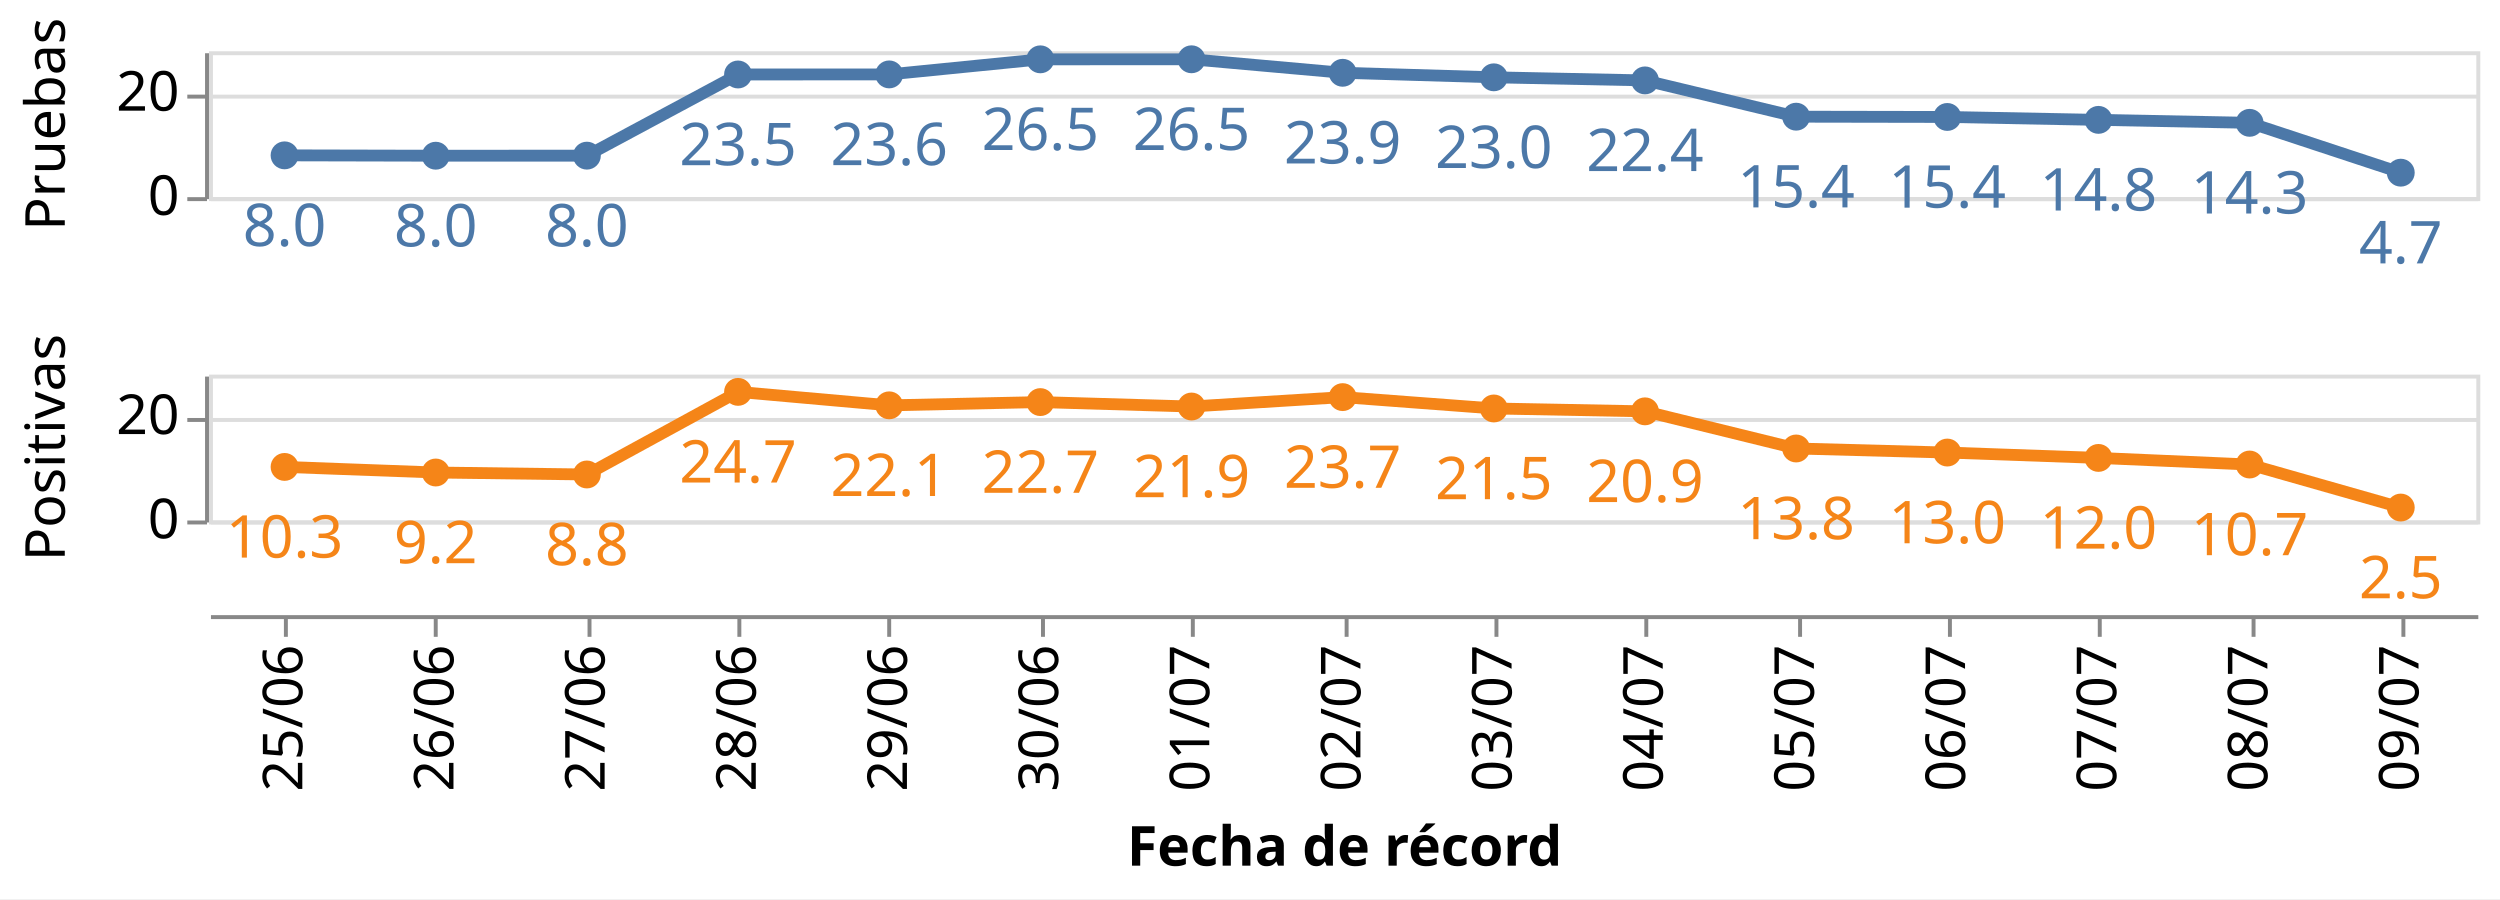
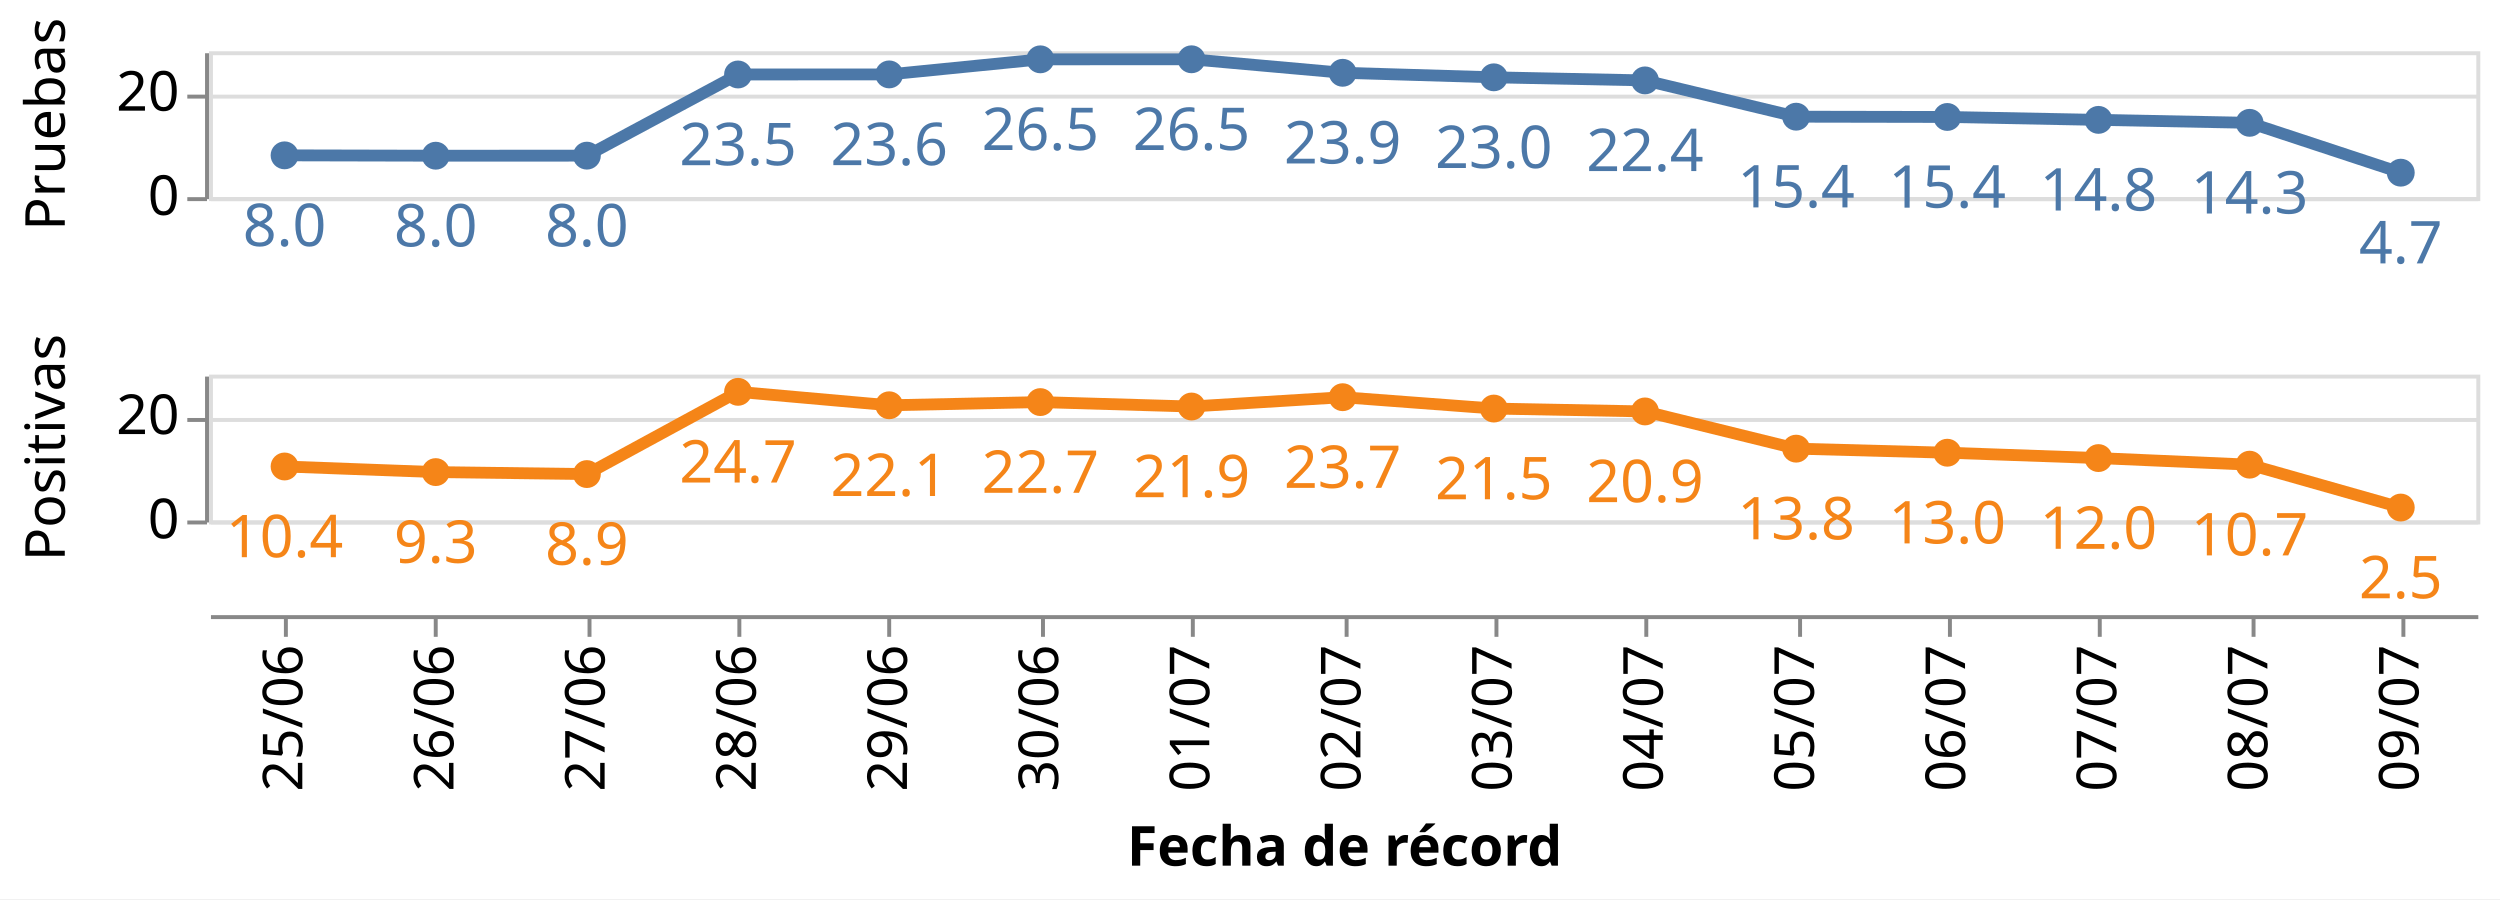
<svg xmlns="http://www.w3.org/2000/svg" class="marks" width="634" height="228" viewBox="0 0 634 228" version="1.1">
  <rect width="634" height="228" style="fill: white;" />
  <g transform="translate(53,13)">
    <g class="mark-group role-frame root">
      <g transform="translate(0,0)">
        <path class="background" d="M0,0h0v0h0Z" style="fill: none;" />
        <g>
          <g class="mark-group role-row-header row_header">
            <g transform="translate(-1,0)">
              <path class="background" d="M0,0h0v37h0Z" style="fill: none;" />
              <g>
                <g class="mark-group role-axis">
                  <g transform="translate(0.5,0.5)">
                    <path class="background" d="M0,0h0v0h0Z" style="pointer-events: none; fill: none;" />
                    <g>
                      <g class="mark-rule role-axis-tick" style="pointer-events: none;">
                        <line transform="translate(0,37)" x2="-5" y2="0" style="fill: none; stroke: #888; stroke-width: 1; opacity: 1;" />
                        <line transform="translate(0,11)" x2="-5" y2="0" style="fill: none; stroke: #888; stroke-width: 1; opacity: 1;" />
                      </g>
                      <g class="mark-text role-axis-label" style="pointer-events: none;">
                        <text text-anchor="end" transform="translate(-7,41)" style="font-family: sans-serif; font-size: 14px; fill: #000; opacity: 1;">0</text>
                        <text text-anchor="end" transform="translate(-7,14.57143)" style="font-family: sans-serif; font-size: 14px; fill: #000; opacity: 1;">20</text>
                      </g>
                      <g class="mark-rule role-axis-domain" style="pointer-events: none;">
                        <line transform="translate(0,37)" x2="0" y2="-37" style="fill: none; stroke: #888; stroke-width: 1; opacity: 1;" />
                      </g>
                    </g>
                    <path class="foreground" d="" style="pointer-events: none; display: none; fill: none;" />
                  </g>
                </g>
                <g class="mark-group role-title">
                  <g transform="translate(-46.57227,18.5)">
                    <path class="background" d="M0,0h0v0h0Z" style="pointer-events: none; fill: none;" />
                    <g>
                      <g class="mark-text role-title-text" style="pointer-events: none;">
                        <text text-anchor="middle" transform="translate(0,0) rotate(-90) translate(0,11)" style="font-family: sans-serif; font-size: 14px; fill: #000; opacity: 1;">Pruebas</text>
                      </g>
                    </g>
                    <path class="foreground" d="" style="pointer-events: none; display: none; fill: none;" />
                  </g>
                </g>
              </g>
              <path class="foreground" d="" style="display: none; fill: none;" />
            </g>
            <g transform="translate(-1,82)">
              <path class="background" d="M0,0h0v37h0Z" style="fill: none;" />
              <g>
                <g class="mark-group role-axis">
                  <g transform="translate(0.5,0.5)">
                    <path class="background" d="M0,0h0v0h0Z" style="pointer-events: none; fill: none;" />
                    <g>
                      <g class="mark-rule role-axis-tick" style="pointer-events: none;">
                        <line transform="translate(0,37)" x2="-5" y2="0" style="fill: none; stroke: #888; stroke-width: 1; opacity: 1;" />
                        <line transform="translate(0,11)" x2="-5" y2="0" style="fill: none; stroke: #888; stroke-width: 1; opacity: 1;" />
                      </g>
                      <g class="mark-text role-axis-label" style="pointer-events: none;">
                        <text text-anchor="end" transform="translate(-7,41)" style="font-family: sans-serif; font-size: 14px; fill: #000; opacity: 1;">0</text>
                        <text text-anchor="end" transform="translate(-7,14.57143)" style="font-family: sans-serif; font-size: 14px; fill: #000; opacity: 1;">20</text>
                      </g>
                      <g class="mark-rule role-axis-domain" style="pointer-events: none;">
                        <line transform="translate(0,37)" x2="0" y2="-37" style="fill: none; stroke: #888; stroke-width: 1; opacity: 1;" />
                      </g>
                    </g>
                    <path class="foreground" d="" style="pointer-events: none; display: none; fill: none;" />
                  </g>
                </g>
                <g class="mark-group role-title">
                  <g transform="translate(-46.57227,18.5)">
                    <path class="background" d="M0,0h0v0h0Z" style="pointer-events: none; fill: none;" />
                    <g>
                      <g class="mark-text role-title-text" style="pointer-events: none;">
                        <text text-anchor="middle" transform="translate(0,0) rotate(-90) translate(0,11)" style="font-family: sans-serif; font-size: 14px; fill: #000; opacity: 1;">Positivas</text>
                      </g>
                    </g>
                    <path class="foreground" d="" style="pointer-events: none; display: none; fill: none;" />
                  </g>
                </g>
              </g>
              <path class="foreground" d="" style="display: none; fill: none;" />
            </g>
          </g>
          <g class="mark-group role-column-footer column_footer">
            <g transform="translate(0,143)">
              <path class="background" d="M0,0h575v0h-575Z" style="fill: none;" />
              <g>
                <g class="mark-group role-axis">
                  <g transform="translate(0.5,0.5)">
                    <path class="background" d="M0,0h0v0h0Z" style="pointer-events: none; fill: none;" />
                    <g>
                      <g class="mark-rule role-axis-tick" style="pointer-events: none;">
                        <line transform="translate(19,0)" x2="0" y2="5" style="fill: none; stroke: #888; stroke-width: 1; opacity: 1;" />
                        <line transform="translate(57,0)" x2="0" y2="5" style="fill: none; stroke: #888; stroke-width: 1; opacity: 1;" />
                        <line transform="translate(96,0)" x2="0" y2="5" style="fill: none; stroke: #888; stroke-width: 1; opacity: 1;" />
                        <line transform="translate(134,0)" x2="0" y2="5" style="fill: none; stroke: #888; stroke-width: 1; opacity: 1;" />
                        <line transform="translate(172,0)" x2="0" y2="5" style="fill: none; stroke: #888; stroke-width: 1; opacity: 1;" />
                        <line transform="translate(211,0)" x2="0" y2="5" style="fill: none; stroke: #888; stroke-width: 1; opacity: 1;" />
                        <line transform="translate(249,0)" x2="0" y2="5" style="fill: none; stroke: #888; stroke-width: 1; opacity: 1;" />
                        <line transform="translate(288,0)" x2="0" y2="5" style="fill: none; stroke: #888; stroke-width: 1; opacity: 1;" />
                        <line transform="translate(326,0)" x2="0" y2="5" style="fill: none; stroke: #888; stroke-width: 1; opacity: 1;" />
                        <line transform="translate(364,0)" x2="0" y2="5" style="fill: none; stroke: #888; stroke-width: 1; opacity: 1;" />
                        <line transform="translate(403,0)" x2="0" y2="5" style="fill: none; stroke: #888; stroke-width: 1; opacity: 1;" />
                        <line transform="translate(441,0)" x2="0" y2="5" style="fill: none; stroke: #888; stroke-width: 1; opacity: 1;" />
                        <line transform="translate(479,0)" x2="0" y2="5" style="fill: none; stroke: #888; stroke-width: 1; opacity: 1;" />
                        <line transform="translate(518,0)" x2="0" y2="5" style="fill: none; stroke: #888; stroke-width: 1; opacity: 1;" />
                        <line transform="translate(556,0)" x2="0" y2="5" style="fill: none; stroke: #888; stroke-width: 1; opacity: 1;" />
                      </g>
                      <g class="mark-text role-axis-label" style="pointer-events: none;">
                        <text text-anchor="end" transform="translate(19.16667,7) rotate(270) translate(0,4)" style="font-family: sans-serif; font-size: 14px; fill: #000; opacity: 1;">25/06</text>
                        <text text-anchor="end" transform="translate(57.5,7) rotate(270) translate(0,4)" style="font-family: sans-serif; font-size: 14px; fill: #000; opacity: 1;">26/06</text>
                        <text text-anchor="end" transform="translate(95.83333,7) rotate(270) translate(0,4)" style="font-family: sans-serif; font-size: 14px; fill: #000; opacity: 1;">27/06</text>
                        <text text-anchor="end" transform="translate(134.1667,7) rotate(270) translate(0,4)" style="font-family: sans-serif; font-size: 14px; fill: #000; opacity: 1;">28/06</text>
                        <text text-anchor="end" transform="translate(172.5,7) rotate(270) translate(0,4)" style="font-family: sans-serif; font-size: 14px; fill: #000; opacity: 1;">29/06</text>
                        <text text-anchor="end" transform="translate(210.8333,7) rotate(270) translate(0,4)" style="font-family: sans-serif; font-size: 14px; fill: #000; opacity: 1;">30/06</text>
                        <text text-anchor="end" transform="translate(249.1667,7) rotate(270) translate(0,4)" style="font-family: sans-serif; font-size: 14px; fill: #000; opacity: 1;">01/07</text>
                        <text text-anchor="end" transform="translate(287.5,7) rotate(270) translate(0,4)" style="font-family: sans-serif; font-size: 14px; fill: #000; opacity: 1;">02/07</text>
                        <text text-anchor="end" transform="translate(325.8333,7) rotate(270) translate(0,4)" style="font-family: sans-serif; font-size: 14px; fill: #000; opacity: 1;">03/07</text>
                        <text text-anchor="end" transform="translate(364.1667,7) rotate(270) translate(0,4)" style="font-family: sans-serif; font-size: 14px; fill: #000; opacity: 1;">04/07</text>
                        <text text-anchor="end" transform="translate(402.5,7) rotate(270) translate(0,4)" style="font-family: sans-serif; font-size: 14px; fill: #000; opacity: 1;">05/07</text>
                        <text text-anchor="end" transform="translate(440.8333,7) rotate(270) translate(0,4)" style="font-family: sans-serif; font-size: 14px; fill: #000; opacity: 1;">06/07</text>
                        <text text-anchor="end" transform="translate(479.1667,7) rotate(270) translate(0,4)" style="font-family: sans-serif; font-size: 14px; fill: #000; opacity: 1;">07/07</text>
                        <text text-anchor="end" transform="translate(517.5,7) rotate(270) translate(0,4)" style="font-family: sans-serif; font-size: 14px; fill: #000; opacity: 1;">08/07</text>
                        <text text-anchor="end" transform="translate(555.8333,7) rotate(270) translate(0,4)" style="font-family: sans-serif; font-size: 14px; fill: #000; opacity: 1;">09/07</text>
                      </g>
                      <g class="mark-rule role-axis-domain" style="pointer-events: none;">
                        <line transform="translate(0,0)" x2="575" y2="0" style="fill: none; stroke: #888; stroke-width: 1; opacity: 1;" />
                      </g>
                      <g class="mark-text role-axis-title" style="pointer-events: none;">
                        <text text-anchor="middle" transform="translate(287.5,63.03418)" style="font-family: sans-serif; font-size: 14px; font-weight: bold; fill: #000; opacity: 1;">Fecha de récord</text>
                      </g>
                    </g>
                    <path class="foreground" d="" style="pointer-events: none; display: none; fill: none;" />
                  </g>
                </g>
              </g>
              <path class="foreground" d="" style="display: none; fill: none;" />
            </g>
          </g>
          <g class="mark-group role-scope cell">
            <g transform="translate(0,0)">
              <path class="background" d="M0.5,0.5h575v37h-575Z" style="fill: none; stroke: #ddd;" />
              <g>
                <g class="mark-group role-axis">
                  <g transform="translate(0.5,0.5)">
                    <path class="background" d="M0,0h0v0h0Z" style="pointer-events: none; fill: none;" />
                    <g>
                      <g class="mark-rule role-axis-grid" style="pointer-events: none;">
                        <line transform="translate(0,37)" x2="575" y2="0" style="fill: none; stroke: #ddd; stroke-width: 1; opacity: 1;" />
                        <line transform="translate(0,11)" x2="575" y2="0" style="fill: none; stroke: #ddd; stroke-width: 1; opacity: 1;" />
                      </g>
                    </g>
                    <path class="foreground" d="" style="pointer-events: none; display: none; fill: none;" />
                  </g>
                </g>
                <g class="mark-group role-scope child_layer_0_layer_0_pathgroup">
                  <g transform="translate(0,0)">
                    <path class="background" d="M0,0h575v37h-575Z" style="fill: none;" />
                    <g>
                      <g class="mark-line role-mark child_layer_0_layer_0_marks">
-                         <path d="M19.167,26.396L57.5,26.488L95.833,26.472L134.167,5.889L172.5,5.87L210.833,2.048L249.167,2.035L287.5,5.46L325.833,6.607L364.167,7.39L402.5,16.591L440.833,16.661L479.167,17.399L517.5,18.148L555.833,30.791" style="fill: none; stroke: #4c78a8; stroke-width: 3;" />
+                         <path d="M19.167,26.395L57.5,26.487L95.833,26.471L134.167,5.888L172.5,5.87L210.833,2.048L249.167,2.035L287.5,5.46L325.833,6.608L364.167,7.39L402.5,16.591L440.833,16.662L479.167,17.4L517.5,18.149L555.833,30.791" style="fill: none; stroke: #4c78a8; stroke-width: 3;" />
                      </g>
                    </g>
                    <path class="foreground" d="" style="display: none; fill: none;" />
                  </g>
                </g>
                <g class="mark-symbol role-mark child_layer_0_layer_1_marks">
                  <path transform="translate(555.8333,30.79083)" d="M3.536,0A3.536,3.536,0,1,1,-3.536,0A3.536,3.536,0,1,1,3.536,0" style="fill: #4c78a8; stroke-width: 2; opacity: 1;" />
-                   <path transform="translate(517.5,18.14827)" d="M3.536,0A3.536,3.536,0,1,1,-3.536,0A3.536,3.536,0,1,1,3.536,0" style="fill: #4c78a8; stroke-width: 2; opacity: 1;" />
-                   <path transform="translate(479.1667,17.39927)" d="M3.536,0A3.536,3.536,0,1,1,-3.536,0A3.536,3.536,0,1,1,3.536,0" style="fill: #4c78a8; stroke-width: 2; opacity: 1;" />
-                   <path transform="translate(440.8333,16.66099)" d="M3.536,0A3.536,3.536,0,1,1,-3.536,0A3.536,3.536,0,1,1,3.536,0" style="fill: #4c78a8; stroke-width: 2; opacity: 1;" />
-                   <path transform="translate(402.5,16.59055)" d="M3.536,0A3.536,3.536,0,1,1,-3.536,0A3.536,3.536,0,1,1,3.536,0" style="fill: #4c78a8; stroke-width: 2; opacity: 1;" />
-                   <path transform="translate(364.1667,7.390184)" d="M3.536,0A3.536,3.536,0,1,1,-3.536,0A3.536,3.536,0,1,1,3.536,0" style="fill: #4c78a8; stroke-width: 2; opacity: 1;" />
-                   <path transform="translate(325.8333,6.607478)" d="M3.536,0A3.536,3.536,0,1,1,-3.536,0A3.536,3.536,0,1,1,3.536,0" style="fill: #4c78a8; stroke-width: 2; opacity: 1;" />
-                   <path transform="translate(287.5,5.459704)" d="M3.536,0A3.536,3.536,0,1,1,-3.536,0A3.536,3.536,0,1,1,3.536,0" style="fill: #4c78a8; stroke-width: 2; opacity: 1;" />
+                   <path transform="translate(517.5,18.14881)" d="M3.536,0A3.536,3.536,0,1,1,-3.536,0A3.536,3.536,0,1,1,3.536,0" style="fill: #4c78a8; stroke-width: 2; opacity: 1;" />
+                   <path transform="translate(479.1667,17.39981)" d="M3.536,0A3.536,3.536,0,1,1,-3.536,0A3.536,3.536,0,1,1,3.536,0" style="fill: #4c78a8; stroke-width: 2; opacity: 1;" />
+                   <path transform="translate(440.8333,16.66154)" d="M3.536,0A3.536,3.536,0,1,1,-3.536,0A3.536,3.536,0,1,1,3.536,0" style="fill: #4c78a8; stroke-width: 2; opacity: 1;" />
+                   <path transform="translate(402.5,16.59111)" d="M3.536,0A3.536,3.536,0,1,1,-3.536,0A3.536,3.536,0,1,1,3.536,0" style="fill: #4c78a8; stroke-width: 2; opacity: 1;" />
+                   <path transform="translate(364.1667,7.390377)" d="M3.536,0A3.536,3.536,0,1,1,-3.536,0A3.536,3.536,0,1,1,3.536,0" style="fill: #4c78a8; stroke-width: 2; opacity: 1;" />
+                   <path transform="translate(325.8333,6.607667)" d="M3.536,0A3.536,3.536,0,1,1,-3.536,0A3.536,3.536,0,1,1,3.536,0" style="fill: #4c78a8; stroke-width: 2; opacity: 1;" />
+                   <path transform="translate(287.5,5.459888)" d="M3.536,0A3.536,3.536,0,1,1,-3.536,0A3.536,3.536,0,1,1,3.536,0" style="fill: #4c78a8; stroke-width: 2; opacity: 1;" />
                  <path transform="translate(249.1667,2.035385)" d="M3.536,0A3.536,3.536,0,1,1,-3.536,0A3.536,3.536,0,1,1,3.536,0" style="fill: #4c78a8; stroke-width: 2; opacity: 1;" />
                  <path transform="translate(210.8333,2.047619)" d="M3.536,0A3.536,3.536,0,1,1,-3.536,0A3.536,3.536,0,1,1,3.536,0" style="fill: #4c78a8; stroke-width: 2; opacity: 1;" />
-                   <path transform="translate(172.5,5.869637)" d="M3.536,0A3.536,3.536,0,1,1,-3.536,0A3.536,3.536,0,1,1,3.536,0" style="fill: #4c78a8; stroke-width: 2; opacity: 1;" />
-                   <path transform="translate(134.1667,5.888508)" d="M3.536,0A3.536,3.536,0,1,1,-3.536,0A3.536,3.536,0,1,1,3.536,0" style="fill: #4c78a8; stroke-width: 2; opacity: 1;" />
-                   <path transform="translate(95.83333,26.47235)" d="M3.536,0A3.536,3.536,0,1,1,-3.536,0A3.536,3.536,0,1,1,3.536,0" style="fill: #4c78a8; stroke-width: 2; opacity: 1;" />
-                   <path transform="translate(57.5,26.48801)" d="M3.536,0A3.536,3.536,0,1,1,-3.536,0A3.536,3.536,0,1,1,3.536,0" style="fill: #4c78a8; stroke-width: 2; opacity: 1;" />
-                   <path transform="translate(19.16667,26.39649)" d="M3.536,0A3.536,3.536,0,1,1,-3.536,0A3.536,3.536,0,1,1,3.536,0" style="fill: #4c78a8; stroke-width: 2; opacity: 1;" />
+                   <path transform="translate(172.5,5.869544)" d="M3.536,0A3.536,3.536,0,1,1,-3.536,0A3.536,3.536,0,1,1,3.536,0" style="fill: #4c78a8; stroke-width: 2; opacity: 1;" />
+                   <path transform="translate(134.1667,5.888415)" d="M3.536,0A3.536,3.536,0,1,1,-3.536,0A3.536,3.536,0,1,1,3.536,0" style="fill: #4c78a8; stroke-width: 2; opacity: 1;" />
+                   <path transform="translate(95.83333,26.47093)" d="M3.536,0A3.536,3.536,0,1,1,-3.536,0A3.536,3.536,0,1,1,3.536,0" style="fill: #4c78a8; stroke-width: 2; opacity: 1;" />
+                   <path transform="translate(57.5,26.48658)" d="M3.536,0A3.536,3.536,0,1,1,-3.536,0A3.536,3.536,0,1,1,3.536,0" style="fill: #4c78a8; stroke-width: 2; opacity: 1;" />
+                   <path transform="translate(19.16667,26.39505)" d="M3.536,0A3.536,3.536,0,1,1,-3.536,0A3.536,3.536,0,1,1,3.536,0" style="fill: #4c78a8; stroke-width: 2; opacity: 1;" />
                </g>
                <g class="mark-text role-mark child_layer_1_marks">
                  <text text-anchor="middle" transform="translate(555.8333,53.79083)" style="font-family: sans-serif; font-size: 15px; fill: #4c78a8;">4.7</text>
-                   <text text-anchor="middle" transform="translate(517.5,41.14827)" style="font-family: sans-serif; font-size: 15px; fill: #4c78a8;">14.3</text>
-                   <text text-anchor="middle" transform="translate(479.1667,40.39927)" style="font-family: sans-serif; font-size: 15px; fill: #4c78a8;">14.8</text>
-                   <text text-anchor="middle" transform="translate(440.8333,39.66099)" style="font-family: sans-serif; font-size: 15px; fill: #4c78a8;">15.4</text>
-                   <text text-anchor="middle" transform="translate(402.5,39.59055)" style="font-family: sans-serif; font-size: 15px; fill: #4c78a8;">15.4</text>
-                   <text text-anchor="middle" transform="translate(364.1667,30.39018)" style="font-family: sans-serif; font-size: 15px; fill: #4c78a8;">22.4</text>
-                   <text text-anchor="middle" transform="translate(325.8333,29.60748)" style="font-family: sans-serif; font-size: 15px; fill: #4c78a8;">23.0</text>
-                   <text text-anchor="middle" transform="translate(287.5,28.4597)" style="font-family: sans-serif; font-size: 15px; fill: #4c78a8;">23.9</text>
+                   <text text-anchor="middle" transform="translate(517.5,41.14881)" style="font-family: sans-serif; font-size: 15px; fill: #4c78a8;">14.3</text>
+                   <text text-anchor="middle" transform="translate(479.1667,40.39981)" style="font-family: sans-serif; font-size: 15px; fill: #4c78a8;">14.8</text>
+                   <text text-anchor="middle" transform="translate(440.8333,39.66154)" style="font-family: sans-serif; font-size: 15px; fill: #4c78a8;">15.4</text>
+                   <text text-anchor="middle" transform="translate(402.5,39.59111)" style="font-family: sans-serif; font-size: 15px; fill: #4c78a8;">15.4</text>
+                   <text text-anchor="middle" transform="translate(364.1667,30.39038)" style="font-family: sans-serif; font-size: 15px; fill: #4c78a8;">22.4</text>
+                   <text text-anchor="middle" transform="translate(325.8333,29.60767)" style="font-family: sans-serif; font-size: 15px; fill: #4c78a8;">23.0</text>
+                   <text text-anchor="middle" transform="translate(287.5,28.45989)" style="font-family: sans-serif; font-size: 15px; fill: #4c78a8;">23.9</text>
                  <text text-anchor="middle" transform="translate(249.1667,25.03539)" style="font-family: sans-serif; font-size: 15px; fill: #4c78a8;">26.5</text>
                  <text text-anchor="middle" transform="translate(210.8333,25.04762)" style="font-family: sans-serif; font-size: 15px; fill: #4c78a8;">26.5</text>
-                   <text text-anchor="middle" transform="translate(172.5,28.86964)" style="font-family: sans-serif; font-size: 15px; fill: #4c78a8;">23.6</text>
-                   <text text-anchor="middle" transform="translate(134.1667,28.88851)" style="font-family: sans-serif; font-size: 15px; fill: #4c78a8;">23.5</text>
-                   <text text-anchor="middle" transform="translate(95.83333,49.47235)" style="font-family: sans-serif; font-size: 15px; fill: #4c78a8;">8.0</text>
-                   <text text-anchor="middle" transform="translate(57.5,49.48801)" style="font-family: sans-serif; font-size: 15px; fill: #4c78a8;">8.0</text>
-                   <text text-anchor="middle" transform="translate(19.16667,49.39649)" style="font-family: sans-serif; font-size: 15px; fill: #4c78a8;">8.0</text>
+                   <text text-anchor="middle" transform="translate(172.5,28.86954)" style="font-family: sans-serif; font-size: 15px; fill: #4c78a8;">23.6</text>
+                   <text text-anchor="middle" transform="translate(134.1667,28.88841)" style="font-family: sans-serif; font-size: 15px; fill: #4c78a8;">23.5</text>
+                   <text text-anchor="middle" transform="translate(95.83333,49.47093)" style="font-family: sans-serif; font-size: 15px; fill: #4c78a8;">8.0</text>
+                   <text text-anchor="middle" transform="translate(57.5,49.48658)" style="font-family: sans-serif; font-size: 15px; fill: #4c78a8;">8.0</text>
+                   <text text-anchor="middle" transform="translate(19.16667,49.39505)" style="font-family: sans-serif; font-size: 15px; fill: #4c78a8;">8.0</text>
                </g>
              </g>
              <path class="foreground" d="" style="display: none; fill: none;" />
            </g>
            <g transform="translate(0,82)">
              <path class="background" d="M0.5,0.5h575v37h-575Z" style="fill: none; stroke: #ddd;" />
              <g>
                <g class="mark-group role-axis">
                  <g transform="translate(0.5,0.5)">
                    <path class="background" d="M0,0h0v0h0Z" style="pointer-events: none; fill: none;" />
                    <g>
                      <g class="mark-rule role-axis-grid" style="pointer-events: none;">
                        <line transform="translate(0,37)" x2="575" y2="0" style="fill: none; stroke: #ddd; stroke-width: 1; opacity: 1;" />
                        <line transform="translate(0,11)" x2="575" y2="0" style="fill: none; stroke: #ddd; stroke-width: 1; opacity: 1;" />
                      </g>
                    </g>
                    <path class="foreground" d="" style="pointer-events: none; display: none; fill: none;" />
                  </g>
                </g>
                <g class="mark-group role-scope child_layer_0_layer_0_pathgroup">
                  <g transform="translate(0,0)">
                    <path class="background" d="M0,0h575v37h-575Z" style="fill: none;" />
                    <g>
                      <g class="mark-line role-mark child_layer_0_layer_0_marks">
-                         <path d="M19.167,23.412L57.5,24.828L95.833,25.327L134.167,4.379L172.5,7.794L210.833,6.97L249.167,8.092L287.5,5.709L325.833,8.589L364.167,9.317L402.5,18.736L440.833,19.767L479.167,21.13L517.5,22.803L555.833,33.716" style="fill: none; stroke: #f58518; stroke-width: 3;" />
+                         <path d="M19.167,23.302L57.5,24.724L95.833,25.225L134.167,4.37L172.5,7.777L210.833,6.97L249.167,8.092L287.5,5.73L325.833,8.611L364.167,9.34L402.5,18.778L440.833,19.81L479.167,21.169L517.5,22.841L555.833,33.716" style="fill: none; stroke: #f58518; stroke-width: 3;" />
                      </g>
                    </g>
                    <path class="foreground" d="" style="display: none; fill: none;" />
                  </g>
                </g>
                <g class="mark-symbol role-mark child_layer_0_layer_1_marks">
                  <path transform="translate(555.8333,33.71564)" d="M3.536,0A3.536,3.536,0,1,1,-3.536,0A3.536,3.536,0,1,1,3.536,0" style="fill: #f58518; stroke-width: 2; opacity: 1;" />
-                   <path transform="translate(517.5,22.80296)" d="M3.536,0A3.536,3.536,0,1,1,-3.536,0A3.536,3.536,0,1,1,3.536,0" style="fill: #f58518; stroke-width: 2; opacity: 1;" />
-                   <path transform="translate(479.1667,21.12972)" d="M3.536,0A3.536,3.536,0,1,1,-3.536,0A3.536,3.536,0,1,1,3.536,0" style="fill: #f58518; stroke-width: 2; opacity: 1;" />
-                   <path transform="translate(440.8333,19.76723)" d="M3.536,0A3.536,3.536,0,1,1,-3.536,0A3.536,3.536,0,1,1,3.536,0" style="fill: #f58518; stroke-width: 2; opacity: 1;" />
-                   <path transform="translate(402.5,18.73611)" d="M3.536,0A3.536,3.536,0,1,1,-3.536,0A3.536,3.536,0,1,1,3.536,0" style="fill: #f58518; stroke-width: 2; opacity: 1;" />
-                   <path transform="translate(364.1667,9.317343)" d="M3.536,0A3.536,3.536,0,1,1,-3.536,0A3.536,3.536,0,1,1,3.536,0" style="fill: #f58518; stroke-width: 2; opacity: 1;" />
-                   <path transform="translate(325.8333,8.588515)" d="M3.536,0A3.536,3.536,0,1,1,-3.536,0A3.536,3.536,0,1,1,3.536,0" style="fill: #f58518; stroke-width: 2; opacity: 1;" />
-                   <path transform="translate(287.5,5.708503)" d="M3.536,0A3.536,3.536,0,1,1,-3.536,0A3.536,3.536,0,1,1,3.536,0" style="fill: #f58518; stroke-width: 2; opacity: 1;" />
+                   <path transform="translate(517.5,22.84119)" d="M3.536,0A3.536,3.536,0,1,1,-3.536,0A3.536,3.536,0,1,1,3.536,0" style="fill: #f58518; stroke-width: 2; opacity: 1;" />
+                   <path transform="translate(479.1667,21.16915)" d="M3.536,0A3.536,3.536,0,1,1,-3.536,0A3.536,3.536,0,1,1,3.536,0" style="fill: #f58518; stroke-width: 2; opacity: 1;" />
+                   <path transform="translate(440.8333,19.8102)" d="M3.536,0A3.536,3.536,0,1,1,-3.536,0A3.536,3.536,0,1,1,3.536,0" style="fill: #f58518; stroke-width: 2; opacity: 1;" />
+                   <path transform="translate(402.5,18.7784)" d="M3.536,0A3.536,3.536,0,1,1,-3.536,0A3.536,3.536,0,1,1,3.536,0" style="fill: #f58518; stroke-width: 2; opacity: 1;" />
+                   <path transform="translate(364.1667,9.339893)" d="M3.536,0A3.536,3.536,0,1,1,-3.536,0A3.536,3.536,0,1,1,3.536,0" style="fill: #f58518; stroke-width: 2; opacity: 1;" />
+                   <path transform="translate(325.8333,8.610898)" d="M3.536,0A3.536,3.536,0,1,1,-3.536,0A3.536,3.536,0,1,1,3.536,0" style="fill: #f58518; stroke-width: 2; opacity: 1;" />
+                   <path transform="translate(287.5,5.729618)" d="M3.536,0A3.536,3.536,0,1,1,-3.536,0A3.536,3.536,0,1,1,3.536,0" style="fill: #f58518; stroke-width: 2; opacity: 1;" />
                  <path transform="translate(249.1667,8.092362)" d="M3.536,0A3.536,3.536,0,1,1,-3.536,0A3.536,3.536,0,1,1,3.536,0" style="fill: #f58518; stroke-width: 2; opacity: 1;" />
                  <path transform="translate(210.8333,6.970007)" d="M3.536,0A3.536,3.536,0,1,1,-3.536,0A3.536,3.536,0,1,1,3.536,0" style="fill: #f58518; stroke-width: 2; opacity: 1;" />
-                   <path transform="translate(172.5,7.793904)" d="M3.536,0A3.536,3.536,0,1,1,-3.536,0A3.536,3.536,0,1,1,3.536,0" style="fill: #f58518; stroke-width: 2; opacity: 1;" />
-                   <path transform="translate(134.1667,4.379255)" d="M3.536,0A3.536,3.536,0,1,1,-3.536,0A3.536,3.536,0,1,1,3.536,0" style="fill: #f58518; stroke-width: 2; opacity: 1;" />
-                   <path transform="translate(95.83333,25.32738)" d="M3.536,0A3.536,3.536,0,1,1,-3.536,0A3.536,3.536,0,1,1,3.536,0" style="fill: #f58518; stroke-width: 2; opacity: 1;" />
-                   <path transform="translate(57.5,24.82836)" d="M3.536,0A3.536,3.536,0,1,1,-3.536,0A3.536,3.536,0,1,1,3.536,0" style="fill: #f58518; stroke-width: 2; opacity: 1;" />
-                   <path transform="translate(19.16667,23.41173)" d="M3.536,0A3.536,3.536,0,1,1,-3.536,0A3.536,3.536,0,1,1,3.536,0" style="fill: #f58518; stroke-width: 2; opacity: 1;" />
+                   <path transform="translate(172.5,7.777391)" d="M3.536,0A3.536,3.536,0,1,1,-3.536,0A3.536,3.536,0,1,1,3.536,0" style="fill: #f58518; stroke-width: 2; opacity: 1;" />
+                   <path transform="translate(134.1667,4.369524)" d="M3.536,0A3.536,3.536,0,1,1,-3.536,0A3.536,3.536,0,1,1,3.536,0" style="fill: #f58518; stroke-width: 2; opacity: 1;" />
+                   <path transform="translate(95.83333,25.22484)" d="M3.536,0A3.536,3.536,0,1,1,-3.536,0A3.536,3.536,0,1,1,3.536,0" style="fill: #f58518; stroke-width: 2; opacity: 1;" />
+                   <path transform="translate(57.5,24.72404)" d="M3.536,0A3.536,3.536,0,1,1,-3.536,0A3.536,3.536,0,1,1,3.536,0" style="fill: #f58518; stroke-width: 2; opacity: 1;" />
+                   <path transform="translate(19.16667,23.30181)" d="M3.536,0A3.536,3.536,0,1,1,-3.536,0A3.536,3.536,0,1,1,3.536,0" style="fill: #f58518; stroke-width: 2; opacity: 1;" />
                </g>
                <g class="mark-text role-mark child_layer_1_marks">
                  <text text-anchor="middle" transform="translate(555.8333,56.71564)" style="font-family: sans-serif; font-size: 15px; fill: #f58518;">2.5</text>
-                   <text text-anchor="middle" transform="translate(517.5,45.80296)" style="font-family: sans-serif; font-size: 15px; fill: #f58518;">10.7</text>
-                   <text text-anchor="middle" transform="translate(479.1667,44.12972)" style="font-family: sans-serif; font-size: 15px; fill: #f58518;">12.0</text>
-                   <text text-anchor="middle" transform="translate(440.8333,42.76723)" style="font-family: sans-serif; font-size: 15px; fill: #f58518;">13.0</text>
-                   <text text-anchor="middle" transform="translate(402.5,41.73611)" style="font-family: sans-serif; font-size: 15px; fill: #f58518;">13.8</text>
-                   <text text-anchor="middle" transform="translate(364.1667,32.31734)" style="font-family: sans-serif; font-size: 15px; fill: #f58518;">20.9</text>
-                   <text text-anchor="middle" transform="translate(325.8333,31.58851)" style="font-family: sans-serif; font-size: 15px; fill: #f58518;">21.5</text>
-                   <text text-anchor="middle" transform="translate(287.5,28.7085)" style="font-family: sans-serif; font-size: 15px; fill: #f58518;">23.7</text>
+                   <text text-anchor="middle" transform="translate(517.5,45.84119)" style="font-family: sans-serif; font-size: 15px; fill: #f58518;">10.7</text>
+                   <text text-anchor="middle" transform="translate(479.1667,44.16915)" style="font-family: sans-serif; font-size: 15px; fill: #f58518;">12.0</text>
+                   <text text-anchor="middle" transform="translate(440.8333,42.8102)" style="font-family: sans-serif; font-size: 15px; fill: #f58518;">13.0</text>
+                   <text text-anchor="middle" transform="translate(402.5,41.7784)" style="font-family: sans-serif; font-size: 15px; fill: #f58518;">13.8</text>
+                   <text text-anchor="middle" transform="translate(364.1667,32.33989)" style="font-family: sans-serif; font-size: 15px; fill: #f58518;">20.9</text>
+                   <text text-anchor="middle" transform="translate(325.8333,31.6109)" style="font-family: sans-serif; font-size: 15px; fill: #f58518;">21.5</text>
+                   <text text-anchor="middle" transform="translate(287.5,28.72962)" style="font-family: sans-serif; font-size: 15px; fill: #f58518;">23.7</text>
                  <text text-anchor="middle" transform="translate(249.1667,31.09236)" style="font-family: sans-serif; font-size: 15px; fill: #f58518;">21.9</text>
                  <text text-anchor="middle" transform="translate(210.8333,29.97001)" style="font-family: sans-serif; font-size: 15px; fill: #f58518;">22.7</text>
-                   <text text-anchor="middle" transform="translate(172.5,30.7939)" style="font-family: sans-serif; font-size: 15px; fill: #f58518;">22.1</text>
-                   <text text-anchor="middle" transform="translate(134.1667,27.37926)" style="font-family: sans-serif; font-size: 15px; fill: #f58518;">24.7</text>
-                   <text text-anchor="middle" transform="translate(95.83333,48.32738)" style="font-family: sans-serif; font-size: 15px; fill: #f58518;">8.8</text>
-                   <text text-anchor="middle" transform="translate(57.5,47.82836)" style="font-family: sans-serif; font-size: 15px; fill: #f58518;">9.2</text>
-                   <text text-anchor="middle" transform="translate(19.16667,46.41173)" style="font-family: sans-serif; font-size: 15px; fill: #f58518;">10.3</text>
+                   <text text-anchor="middle" transform="translate(172.5,30.77739)" style="font-family: sans-serif; font-size: 15px; fill: #f58518;">22.1</text>
+                   <text text-anchor="middle" transform="translate(134.1667,27.36952)" style="font-family: sans-serif; font-size: 15px; fill: #f58518;">24.7</text>
+                   <text text-anchor="middle" transform="translate(95.83333,48.22484)" style="font-family: sans-serif; font-size: 15px; fill: #f58518;">8.9</text>
+                   <text text-anchor="middle" transform="translate(57.5,47.72404)" style="font-family: sans-serif; font-size: 15px; fill: #f58518;">9.3</text>
+                   <text text-anchor="middle" transform="translate(19.16667,46.30181)" style="font-family: sans-serif; font-size: 15px; fill: #f58518;">10.4</text>
                </g>
              </g>
              <path class="foreground" d="" style="display: none; fill: none;" />
            </g>
          </g>
        </g>
        <path class="foreground" d="" style="display: none; fill: none;" />
      </g>
    </g>
  </g>
</svg>
